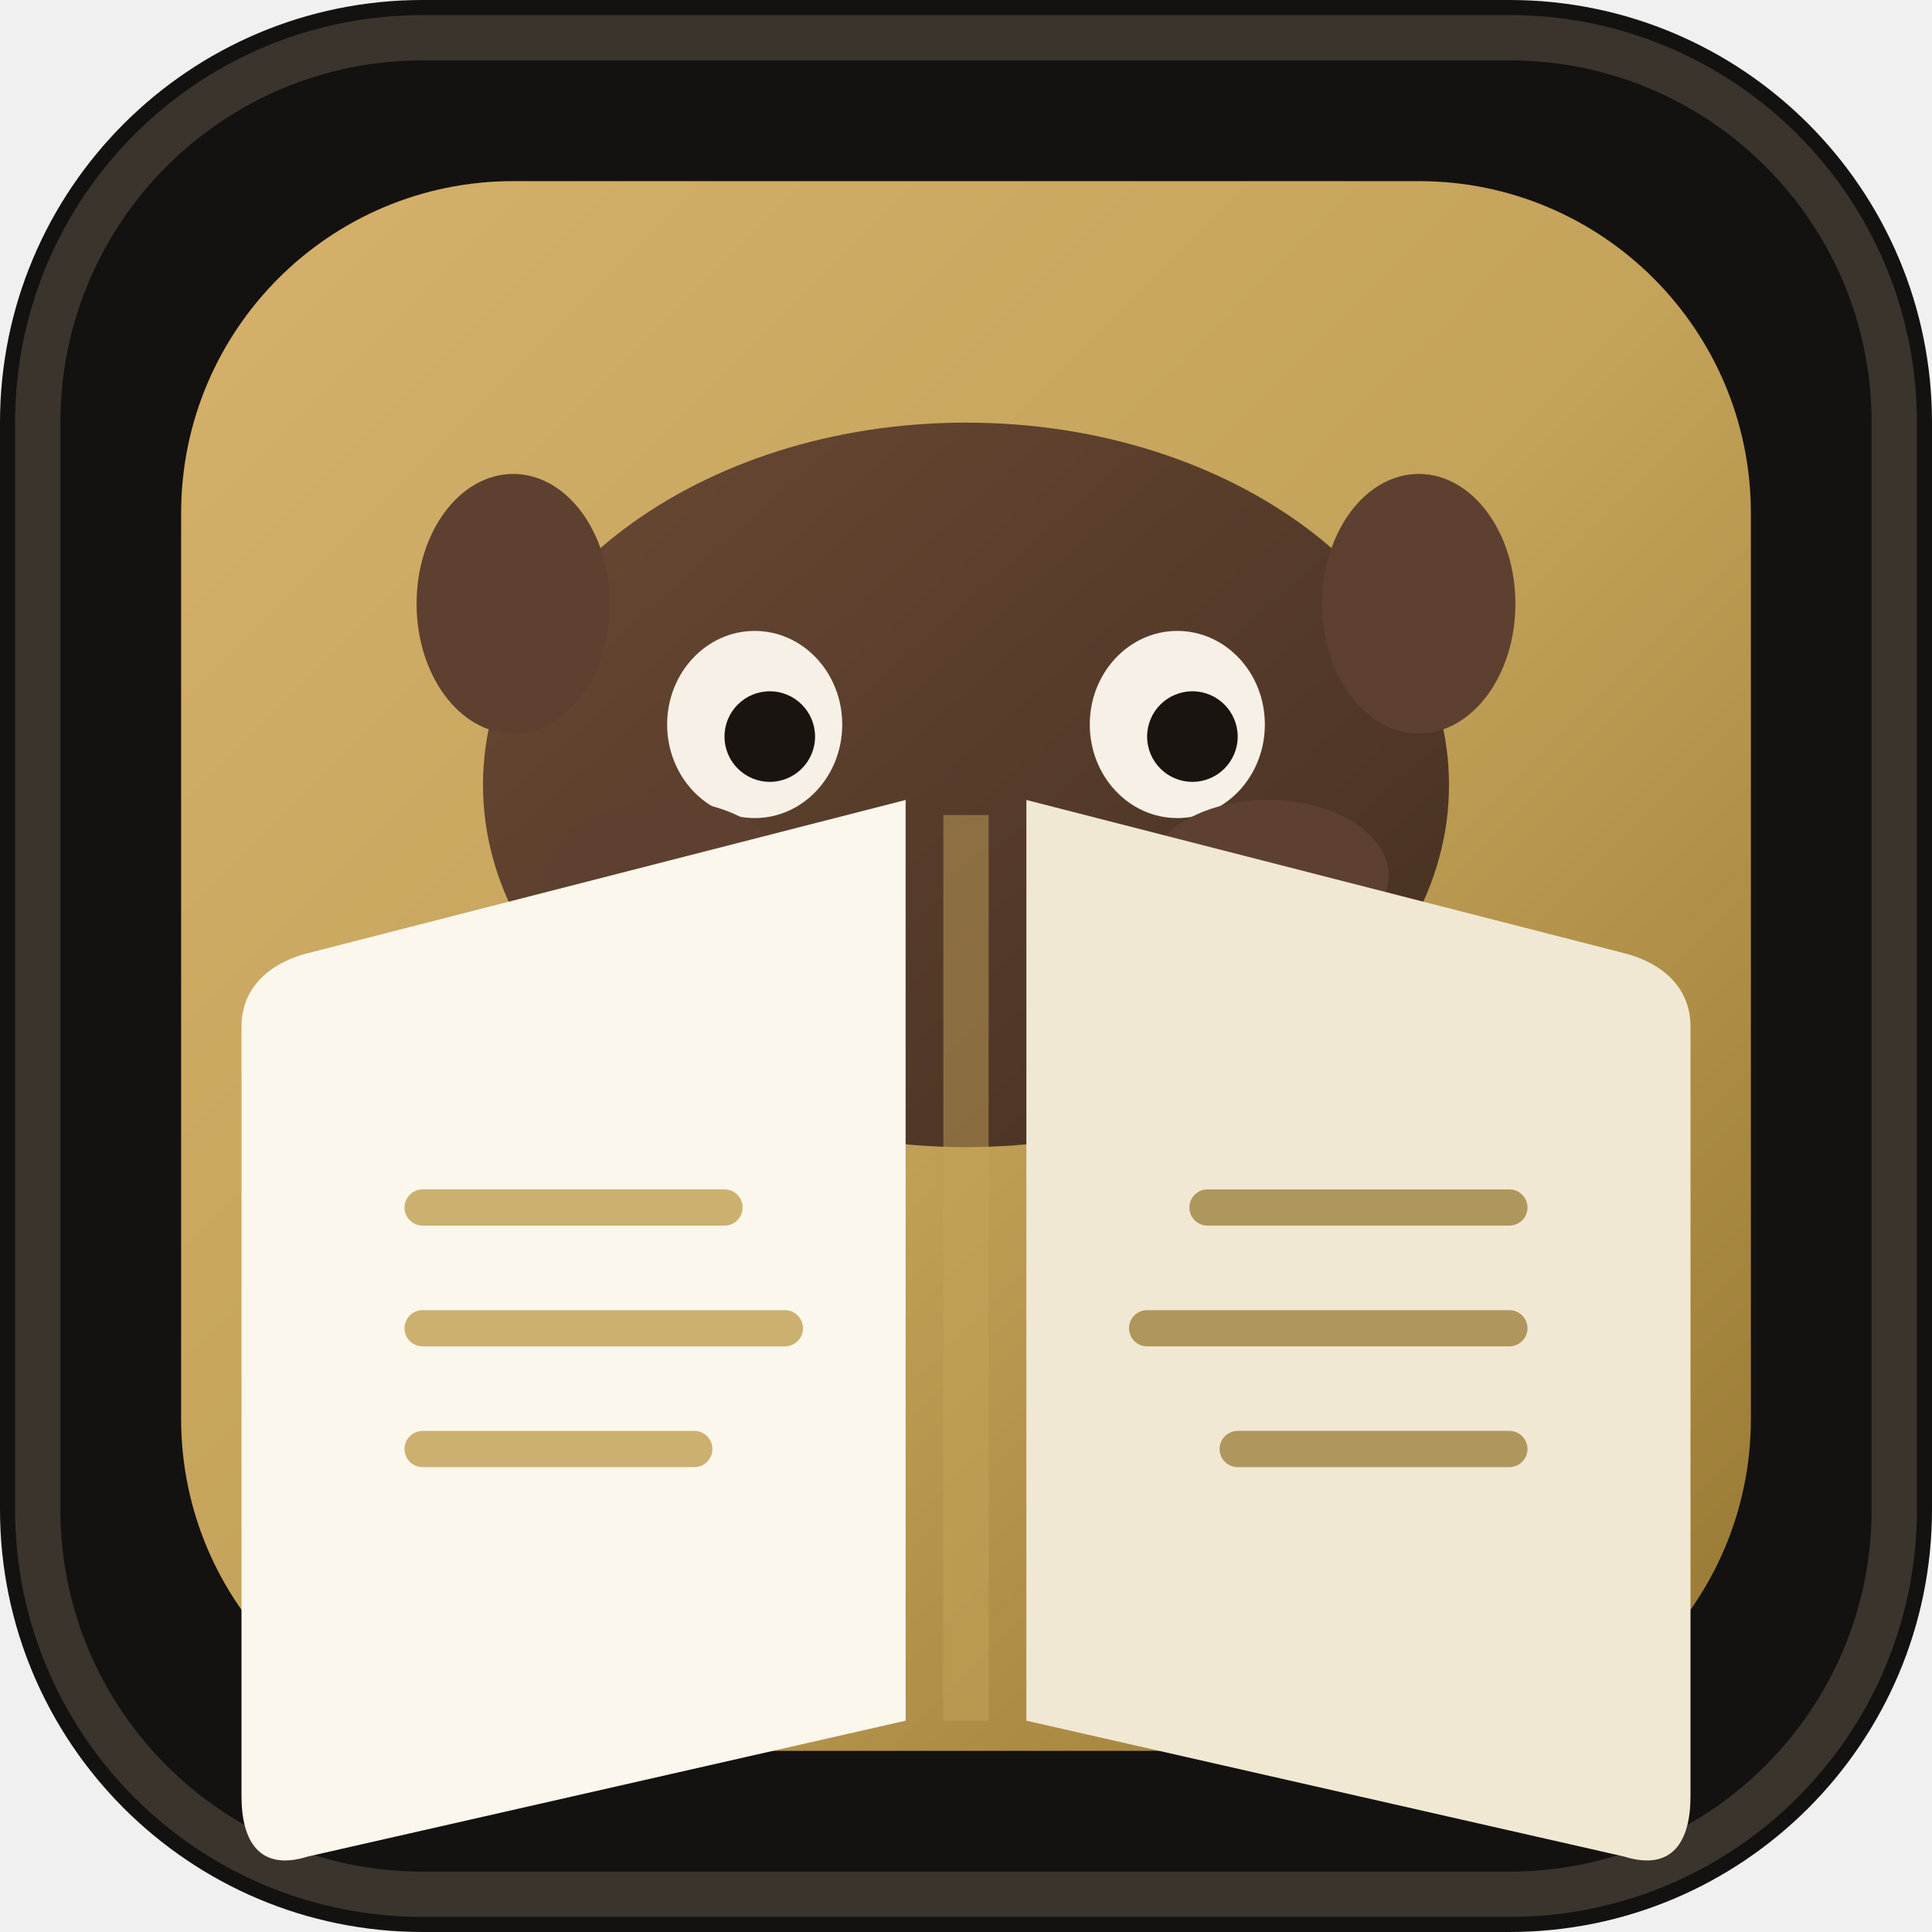
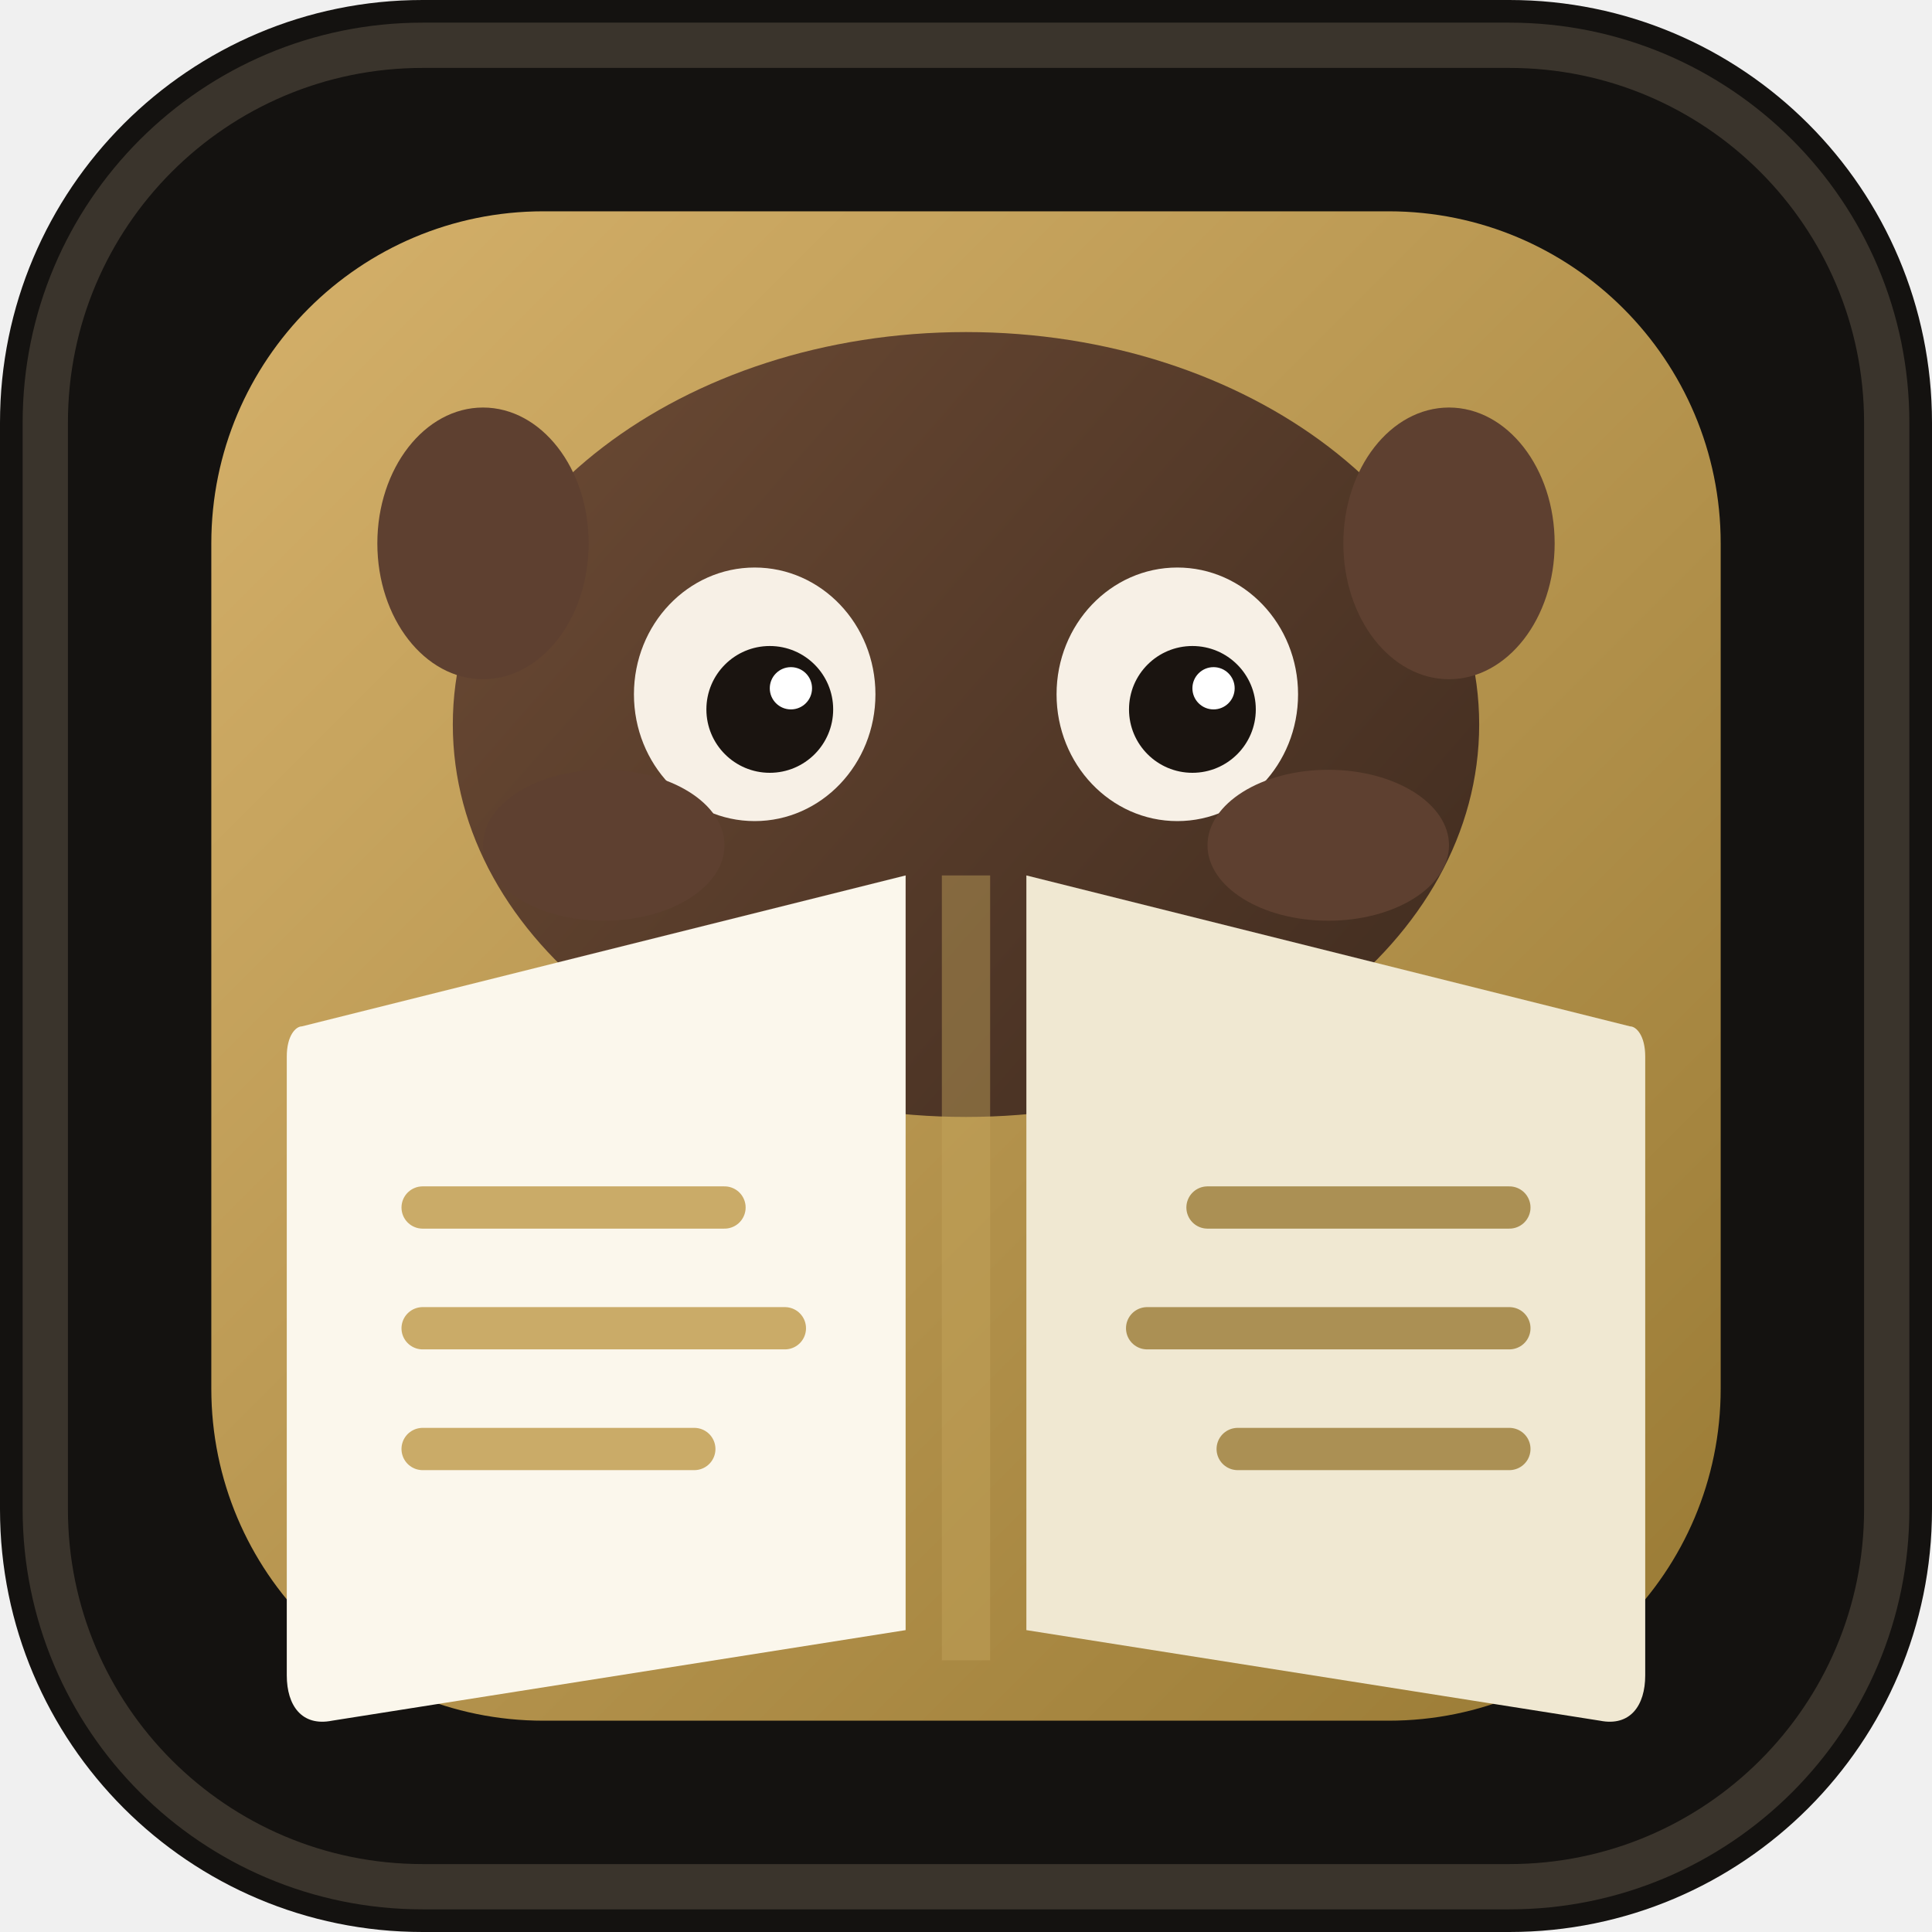
- <svg xmlns="http://www.w3.org/2000/svg" viewBox="0 0 64 64" role="img" aria-label="Deep-Skim — otter with book">
+ <svg xmlns="http://www.w3.org/2000/svg" viewBox="0 0 64 64" role="img" aria-label="Deep-Skim">
  <defs>
    <linearGradient id="gold" x1="8" y1="8" x2="56" y2="56" gradientUnits="userSpaceOnUse">
      <stop stop-color="#d4b06a" />
-       <stop offset="0.5" stop-color="#c4a35a" />
      <stop offset="1" stop-color="#9a7b35" />
    </linearGradient>
-     <linearGradient id="fur" x1="16" y1="12" x2="48" y2="48" gradientUnits="userSpaceOnUse">
+     <linearGradient id="fur" x1="16" y1="12" x2="48" y2="40" gradientUnits="userSpaceOnUse">
      <stop stop-color="#6b4a34" />
      <stop offset="1" stop-color="#3e2a1e" />
    </linearGradient>
  </defs>
  <rect width="64" height="64" rx="14" fill="#141210" />
-   <rect x="1.25" y="1.25" width="61.5" height="61.5" rx="12.75" fill="none" stroke="#3a342c" stroke-width="1.5" />
-   <rect x="6" y="6" width="52" height="52" rx="11" fill="url(#gold)" />
-   <ellipse cx="32" cy="26" rx="16" ry="12" fill="url(#fur)" />
-   <ellipse cx="17" cy="20" rx="3.2" ry="4.3" fill="#5e4030" />
-   <ellipse cx="47" cy="20" rx="3.2" ry="4.3" fill="#5e4030" />
-   <ellipse cx="25" cy="24" rx="2.9" ry="3.1" fill="#f7f0e6" />
-   <ellipse cx="39" cy="24" rx="2.9" ry="3.1" fill="#f7f0e6" />
-   <circle cx="25.5" cy="24.4" r="1.5" fill="#1a1410" />
-   <circle cx="39.5" cy="24.4" r="1.5" fill="#1a1410" />
-   <ellipse cx="22" cy="29" rx="4" ry="2.5" fill="#5e4030" />
-   <ellipse cx="42" cy="29" rx="4" ry="2.5" fill="#5e4030" />
-   <path d="M8 34c0-1.1.7-2 2.1-2.4L30 26.5v30.5L10.2 61.5C8.6 62 8 61 8 59.5V34z" fill="#fbf7ec" />
-   <path d="M56 34c0-1.1-.7-2-2.1-2.4L34 26.5v30.5l19.8 4.5c1.6.5 2.2-.5 2.2-2V34z" fill="#f0e8d2" />
-   <path d="M14 40h10 M14 44h12 M14 48h9" stroke="#c4a35a" stroke-width="1.2" stroke-linecap="round" opacity="0.85" />
-   <path d="M40 40h10 M38 44h12 M41 48h9" stroke="#9a7b35" stroke-width="1.2" stroke-linecap="round" opacity="0.75" />
-   <path d="M32 27v30" stroke="#c4a35a" stroke-width="1.5" opacity="0.5" />
+   <rect x="1.5" y="1.5" width="61" height="61" rx="12.5" fill="none" stroke="#3a342c" stroke-width="1.5" />
+   <rect x="7" y="7" width="50" height="50" rx="11" fill="url(#gold)" />
+   <ellipse cx="32" cy="24" rx="17" ry="13" fill="url(#fur)" />
+   <ellipse cx="16" cy="18" rx="3.5" ry="4.5" fill="#5e4030" />
+   <ellipse cx="48" cy="18" rx="3.5" ry="4.5" fill="#5e4030" />
+   <ellipse cx="25" cy="23" rx="4" ry="4.2" fill="#f7f0e6" />
+   <ellipse cx="39" cy="23" rx="4" ry="4.2" fill="#f7f0e6" />
+   <circle cx="25.5" cy="23.5" r="2.1" fill="#1a1410" />
+   <circle cx="39.5" cy="23.5" r="2.1" fill="#1a1410" />
+   <circle cx="26.2" cy="22.8" r="0.7" fill="#fff" />
+   <circle cx="40.2" cy="22.8" r="0.7" fill="#fff" />
+   <ellipse cx="20" cy="28" rx="4" ry="2.5" fill="#5e4030" />
+   <ellipse cx="44" cy="28" rx="4" ry="2.5" fill="#5e4030" />
+   <path d="M10 34 L30 29 V54 L11 57 C10 57.2 9.5 56.5 9.5 55.5 V35 C9.5 34.3 9.8 34 10 34z" fill="#fbf7ec" />
+   <path d="M54 34 L34 29 V54 L53 57 C54 57.2 54.5 56.5 54.5 55.5 V35 C54.5 34.3 54.2 34 54 34z" fill="#f0e8d2" />
+   <path d="M14 40h10 M14 44h12 M14 48h9" stroke="#c4a35a" stroke-width="1.4" stroke-linecap="round" opacity="0.9" />
+   <path d="M40 40h10 M38 44h12 M41 48h9" stroke="#9a7b35" stroke-width="1.4" stroke-linecap="round" opacity="0.8" />
+   <path d="M32 29v26" stroke="#c4a35a" stroke-width="1.6" opacity="0.45" />
</svg>
